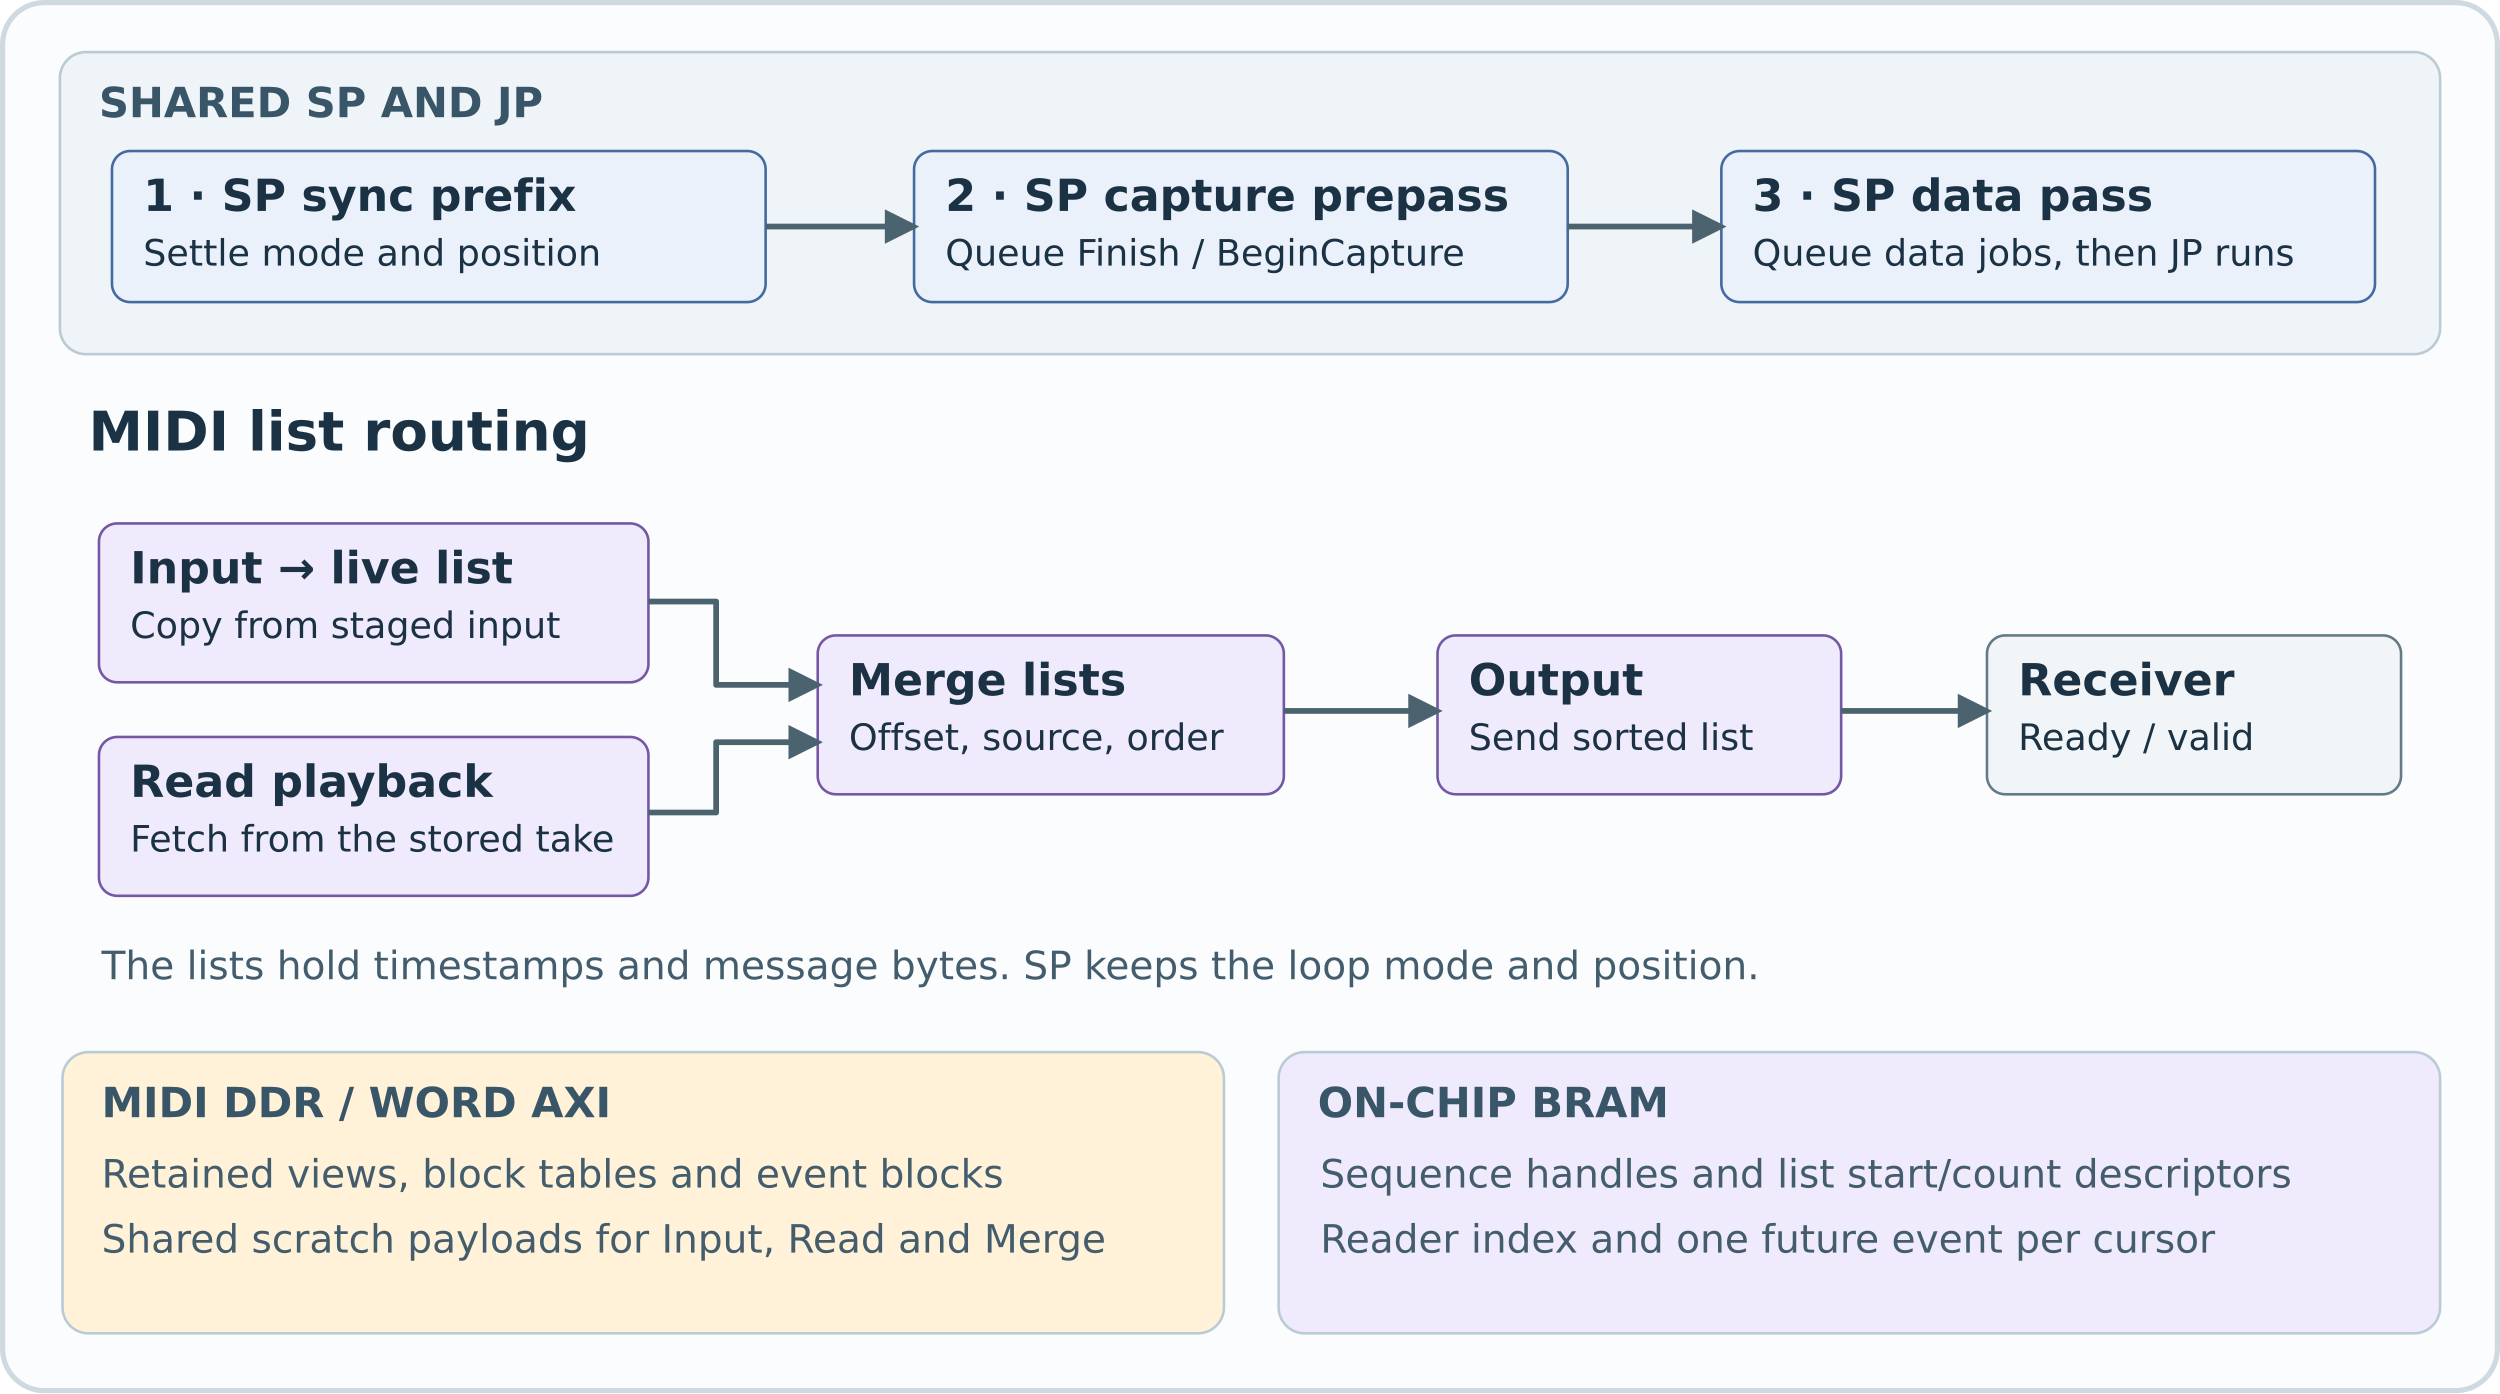
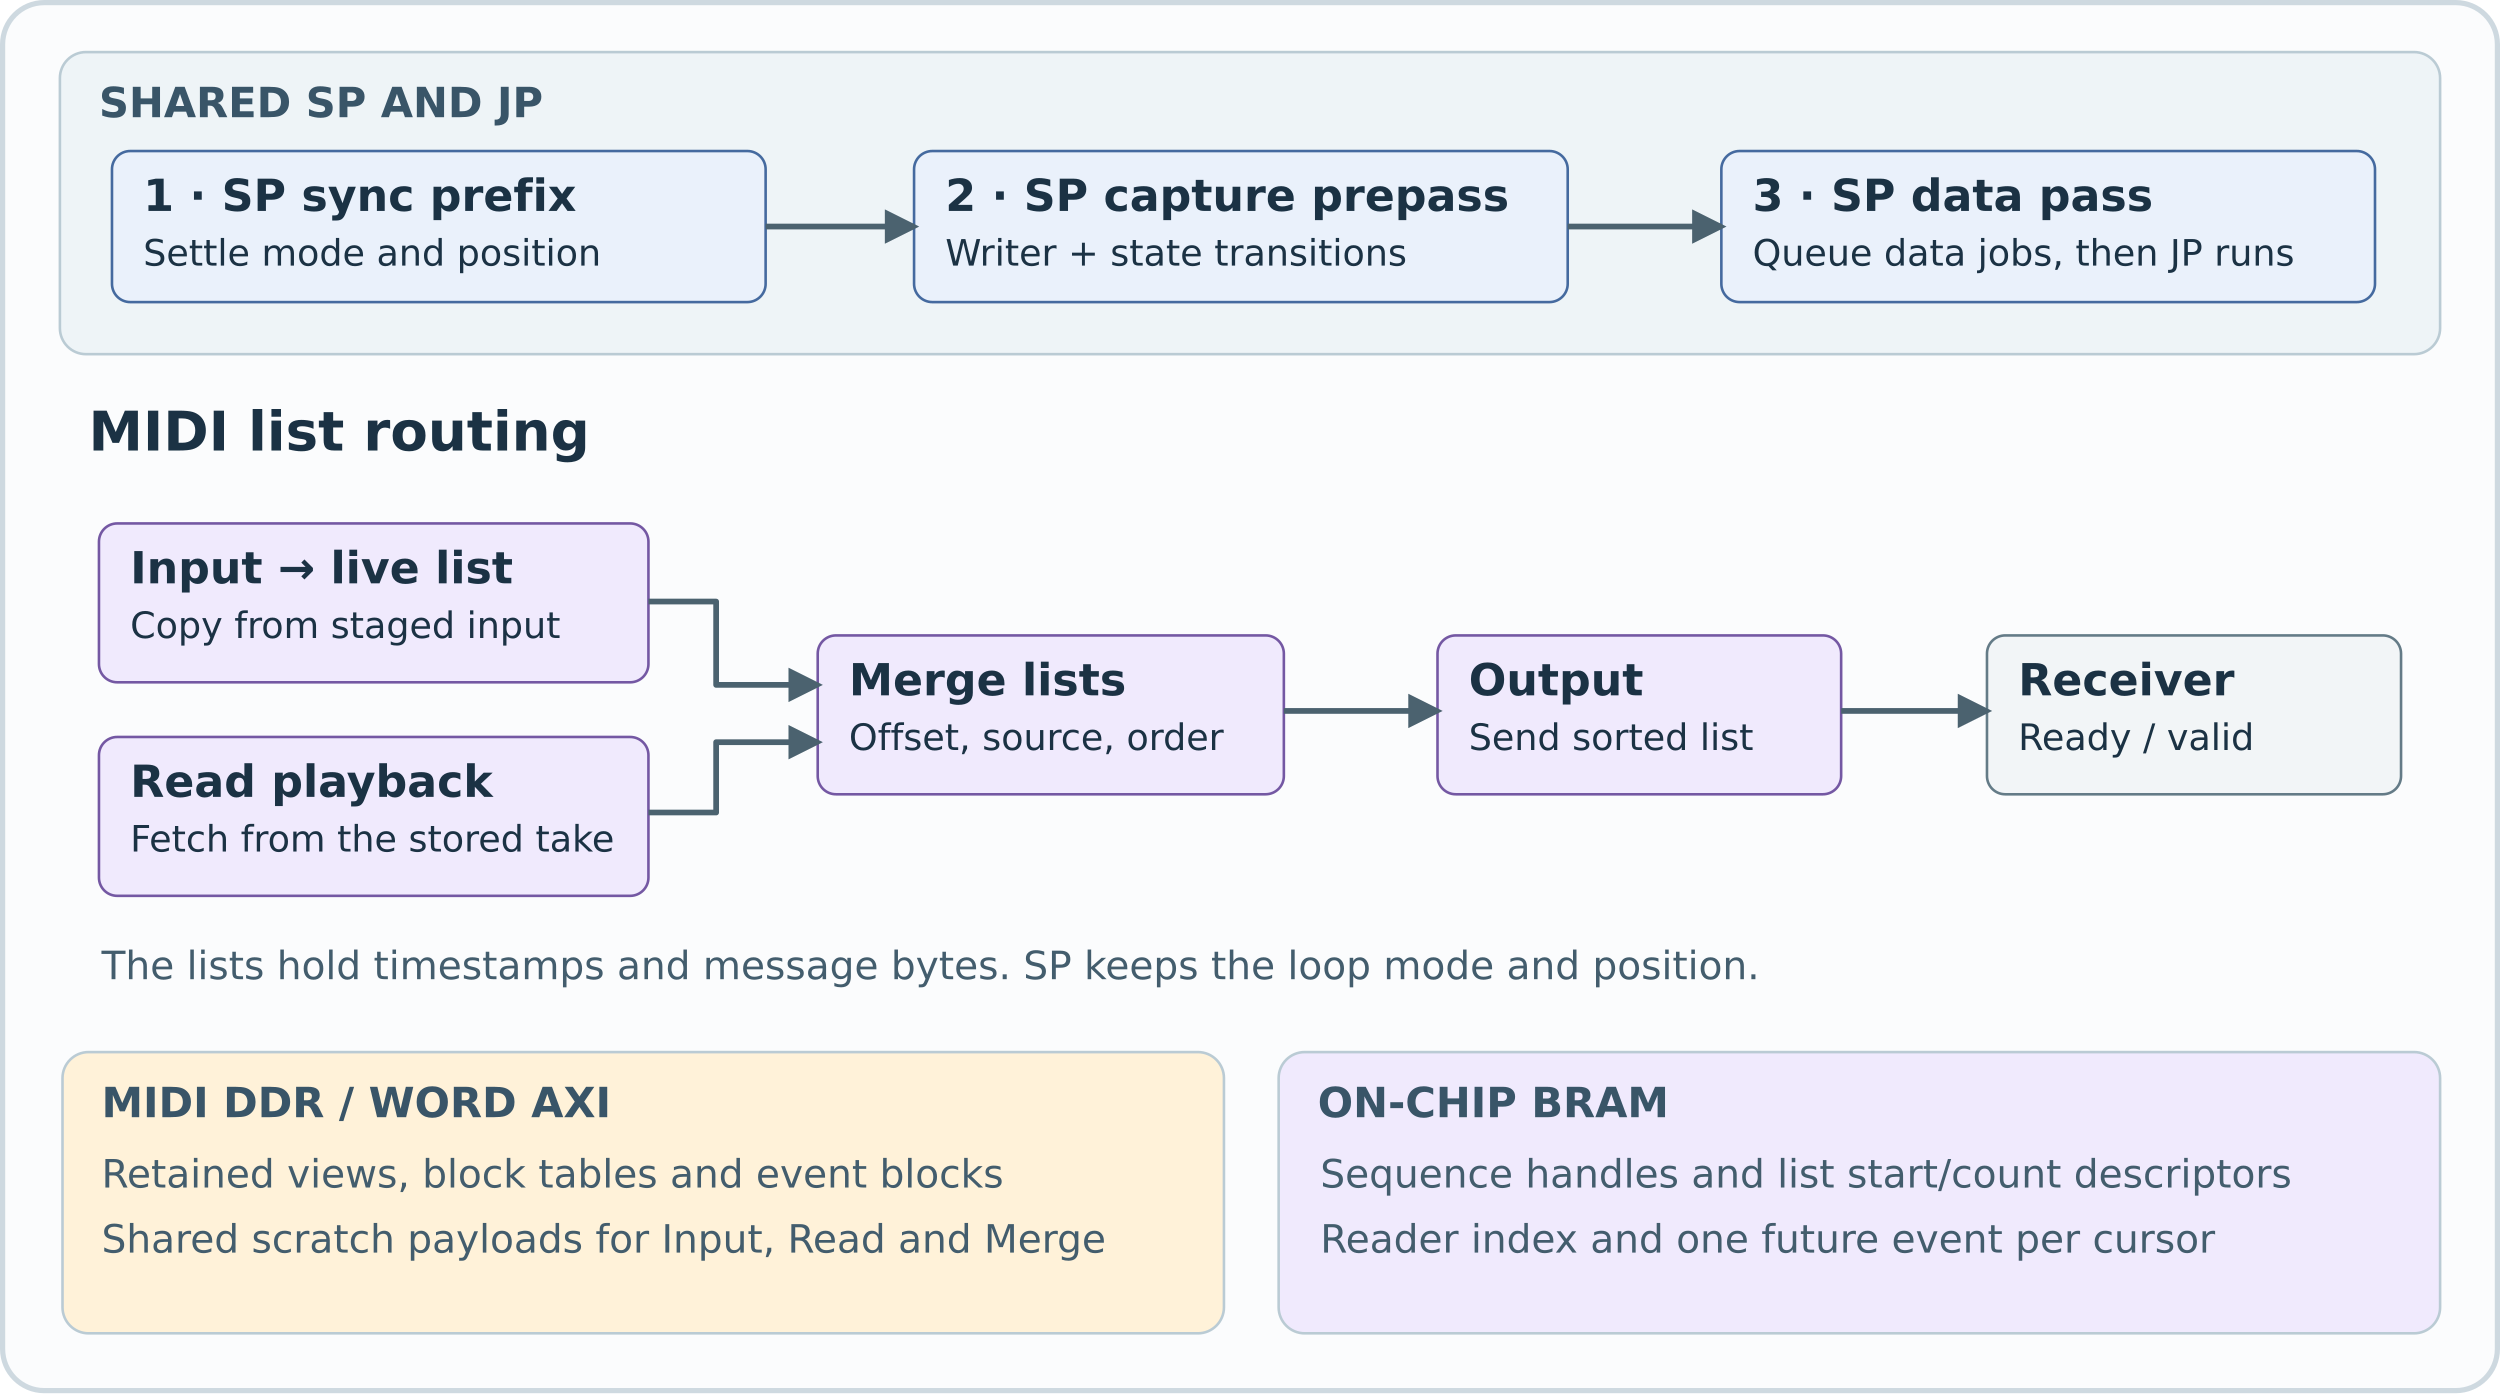
<svg xmlns="http://www.w3.org/2000/svg" viewBox="0 0 960 535" width="960" height="535" role="img" aria-labelledby="title desc">
  <defs>
    <marker id="arrow" viewBox="0 0 10 10" refX="8.5" refY="5" markerWidth="6" markerHeight="6" orient="auto-start-reverse">
      <path d="M 0,0 L 10,5 L 0,10 z" fill="#4b626f" />
    </marker>
    <marker id="hint" viewBox="0 0 10 10" refX="8.5" refY="5" markerWidth="6" markerHeight="6" orient="auto-start-reverse">
      <path d="M 0,0 L 10,5 L 0,10 z" fill="#846022" />
    </marker>
  </defs>
  <rect x="1" y="1" width="958" height="533" rx="16" fill="#fbfcfd" stroke="#ced9e0" stroke-width="2" />
  <g>
    <rect x="23" y="20" width="914" height="116" rx="10" fill="#eef4f7" stroke="#bacbd4" stroke-width="1" />
    <text x="38" y="45" text-anchor="start" font-family="DejaVu Sans, sans-serif" font-size="16" font-weight="700" fill="#395568">SHARED SP AND JP</text>
    <rect x="43" y="58" width="251" height="58" rx="7" fill="#eaf1fb" stroke="#456a9f" stroke-width="1" />
    <text x="55" y="81" text-anchor="start" font-family="DejaVu Sans, sans-serif" font-size="17" font-weight="700" fill="#1b3244">1  ·  SP sync prefix</text>
    <text x="55" y="102" text-anchor="start" font-family="DejaVu Sans, sans-serif" font-size="14" font-weight="400" fill="#1b3244">Settle mode and position</text>
    <rect x="351" y="58" width="251" height="58" rx="7" fill="#eaf1fb" stroke="#456a9f" stroke-width="1" />
    <text x="363" y="81" text-anchor="start" font-family="DejaVu Sans, sans-serif" font-size="17" font-weight="700" fill="#1b3244">2  ·  SP capture prepass</text>
-     <text x="363" y="102" text-anchor="start" font-family="DejaVu Sans, sans-serif" font-size="14" font-weight="400" fill="#1b3244">Queue Finish / BeginCapture</text>
+     <text x="363" y="102" text-anchor="start" font-family="DejaVu Sans, sans-serif" font-size="14" font-weight="400" fill="#1b3244">Writer + state transitions</text>
    <rect x="661" y="58" width="251" height="58" rx="7" fill="#eaf1fb" stroke="#456a9f" stroke-width="1" />
    <text x="673" y="81" text-anchor="start" font-family="DejaVu Sans, sans-serif" font-size="17" font-weight="700" fill="#1b3244">3  ·  SP data pass</text>
    <text x="673" y="102" text-anchor="start" font-family="DejaVu Sans, sans-serif" font-size="14" font-weight="400" fill="#1b3244">Queue data jobs, then JP runs</text>
    <path d="M 294,87 L 351,87" fill="none" stroke="#4b626f" stroke-width="2.2" stroke-linejoin="round" marker-end="url(#arrow)" />
    <path d="M 602,87 L 661,87" fill="none" stroke="#4b626f" stroke-width="2.2" stroke-linejoin="round" marker-end="url(#arrow)" />
  </g>
  <g>
    <text x="34" y="173" text-anchor="start" font-family="DejaVu Sans, sans-serif" font-size="21" font-weight="700" fill="#1b3244">MIDI list routing</text>
    <rect x="38" y="201" width="211" height="61" rx="7" fill="#f0eafd" stroke="#7458a3" stroke-width="1" />
    <text x="50" y="224" text-anchor="start" font-family="DejaVu Sans, sans-serif" font-size="17" font-weight="700" fill="#1b3244">Input → live list</text>
    <text x="50" y="245" text-anchor="start" font-family="DejaVu Sans, sans-serif" font-size="14" font-weight="400" fill="#1b3244">Copy from staged input</text>
    <rect x="38" y="283" width="211" height="61" rx="7" fill="#f0eafd" stroke="#7458a3" stroke-width="1" />
    <text x="50" y="306" text-anchor="start" font-family="DejaVu Sans, sans-serif" font-size="17" font-weight="700" fill="#1b3244">Read playback</text>
    <text x="50" y="327" text-anchor="start" font-family="DejaVu Sans, sans-serif" font-size="14" font-weight="400" fill="#1b3244">Fetch from the stored take</text>
    <rect x="314" y="244" width="179" height="61" rx="7" fill="#f0eafd" stroke="#7458a3" stroke-width="1" />
    <text x="326" y="267" text-anchor="start" font-family="DejaVu Sans, sans-serif" font-size="17" font-weight="700" fill="#1b3244">Merge lists</text>
    <text x="326" y="288" text-anchor="start" font-family="DejaVu Sans, sans-serif" font-size="14" font-weight="400" fill="#1b3244">Offset, source, order</text>
    <rect x="552" y="244" width="155" height="61" rx="7" fill="#f0eafd" stroke="#7458a3" stroke-width="1" />
    <text x="564" y="267" text-anchor="start" font-family="DejaVu Sans, sans-serif" font-size="17" font-weight="700" fill="#1b3244">Output</text>
    <text x="564" y="288" text-anchor="start" font-family="DejaVu Sans, sans-serif" font-size="14" font-weight="400" fill="#1b3244">Send sorted list</text>
    <rect x="763" y="244" width="159" height="61" rx="7" fill="#f2f5f7" stroke="#647b87" stroke-width="1" />
    <text x="775" y="267" text-anchor="start" font-family="DejaVu Sans, sans-serif" font-size="17" font-weight="700" fill="#1b3244">Receiver</text>
    <text x="775" y="288" text-anchor="start" font-family="DejaVu Sans, sans-serif" font-size="14" font-weight="400" fill="#1b3244">Ready / valid</text>
    <path d="M 249,231 L 275,231 L 275,263 L 314,263" fill="none" stroke="#4b626f" stroke-width="2.2" stroke-linejoin="round" marker-end="url(#arrow)" />
    <path d="M 249,312 L 275,312 L 275,285 L 314,285" fill="none" stroke="#4b626f" stroke-width="2.2" stroke-linejoin="round" marker-end="url(#arrow)" />
    <path d="M 493,273 L 552,273" fill="none" stroke="#4b626f" stroke-width="2.2" stroke-linejoin="round" marker-end="url(#arrow)" />
    <path d="M 707,273 L 763,273" fill="none" stroke="#4b626f" stroke-width="2.2" stroke-linejoin="round" marker-end="url(#arrow)" />
    <text x="39" y="376" text-anchor="start" font-family="DejaVu Sans, sans-serif" font-size="15" font-weight="400" fill="#435d6d">The lists hold timestamps and message bytes. SP keeps the loop mode and position.</text>
  </g>
  <g>
    <rect x="24" y="404" width="446" height="108" rx="10" fill="#fff2d9" stroke="#bacbd4" stroke-width="1" />
    <text x="39" y="429" text-anchor="start" font-family="DejaVu Sans, sans-serif" font-size="16" font-weight="700" fill="#395568">MIDI DDR  /  WORD AXI</text>
    <text x="39" y="456" text-anchor="start" font-family="DejaVu Sans, sans-serif" font-size="15" font-weight="400" fill="#435d6d">Retained views, block tables and event blocks</text>
    <text x="39" y="481" text-anchor="start" font-family="DejaVu Sans, sans-serif" font-size="15" font-weight="400" fill="#435d6d">Shared scratch payloads for Input, Read and Merge</text>
    <rect x="491" y="404" width="446" height="108" rx="10" fill="#f0eafd" stroke="#bacbd4" stroke-width="1" />
    <text x="506" y="429" text-anchor="start" font-family="DejaVu Sans, sans-serif" font-size="16" font-weight="700" fill="#395568">ON-CHIP BRAM</text>
    <text x="507" y="456" text-anchor="start" font-family="DejaVu Sans, sans-serif" font-size="15" font-weight="400" fill="#435d6d">Sequence handles and list start/count descriptors</text>
    <text x="507" y="481" text-anchor="start" font-family="DejaVu Sans, sans-serif" font-size="15" font-weight="400" fill="#435d6d">Reader index and one future event per cursor</text>
  </g>
</svg>
